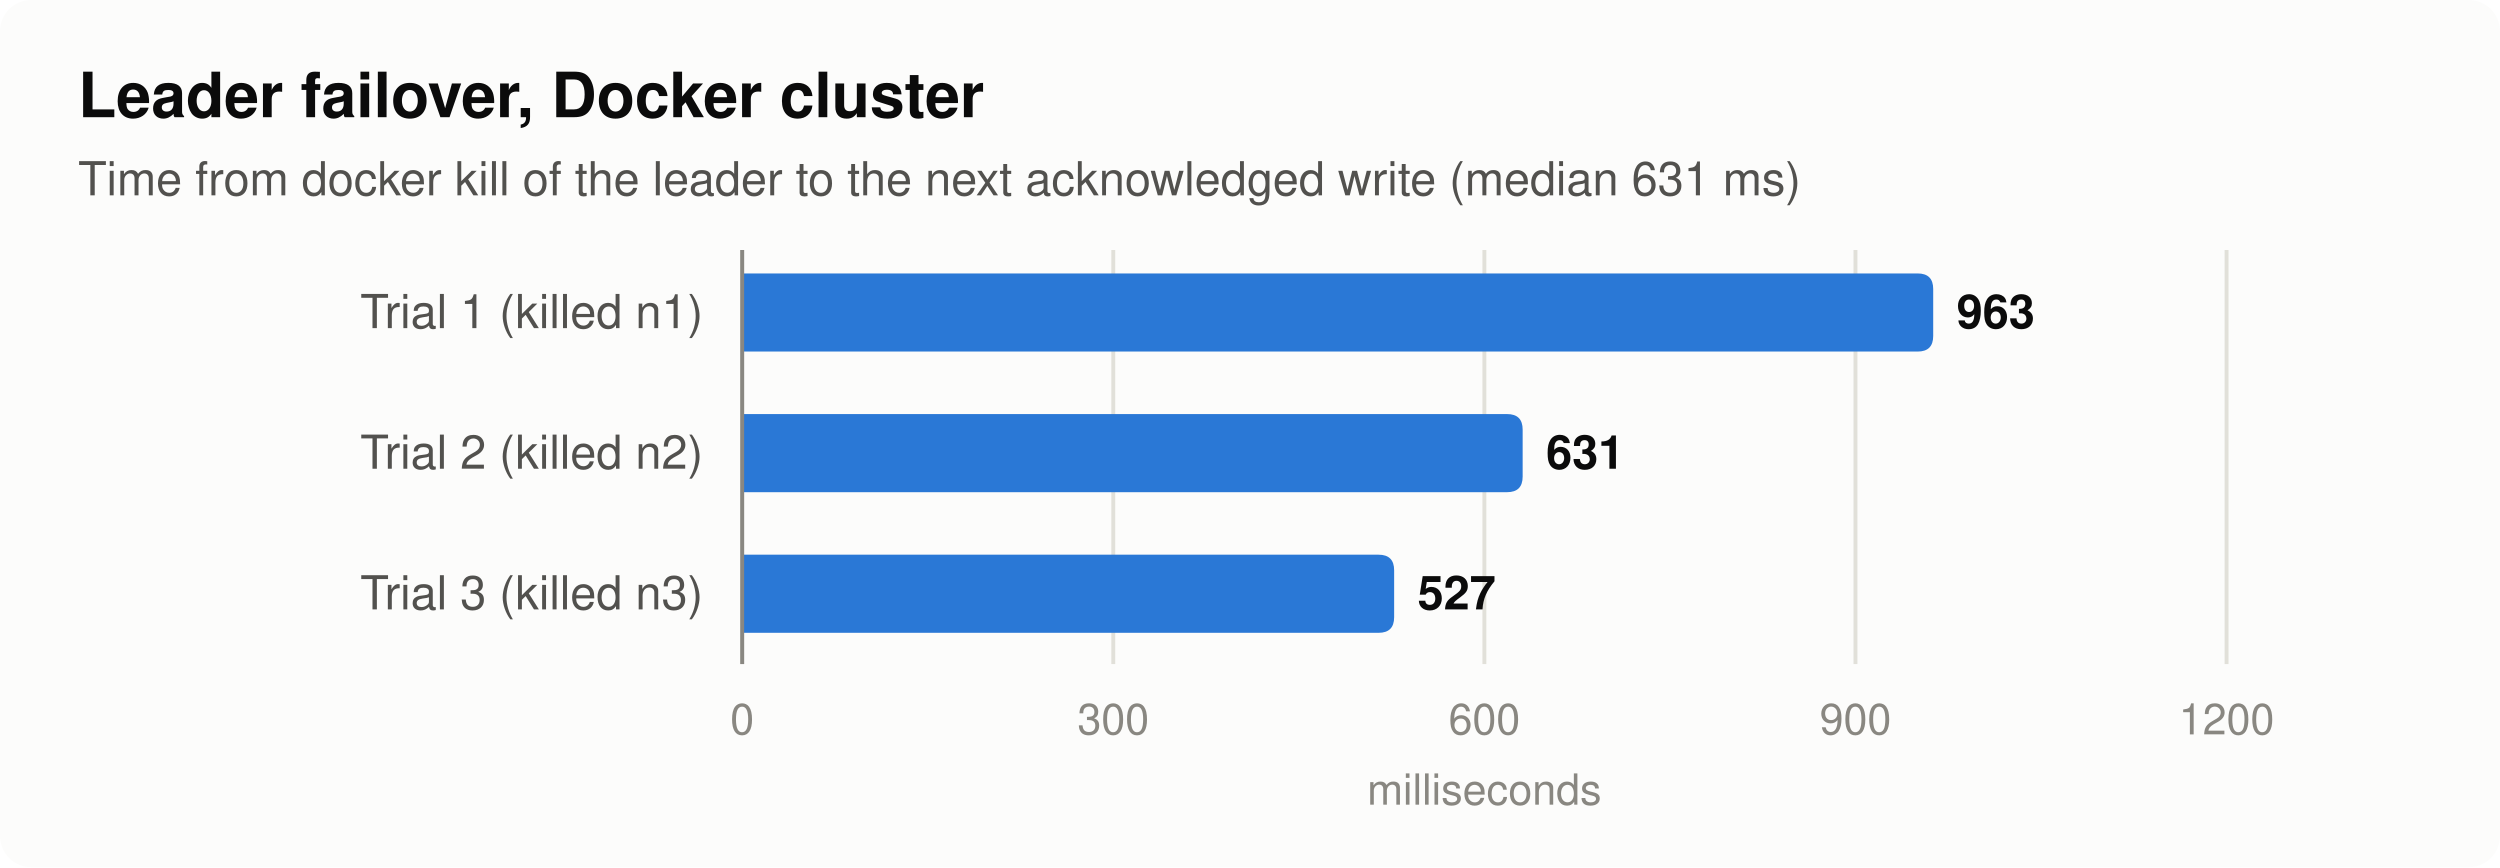
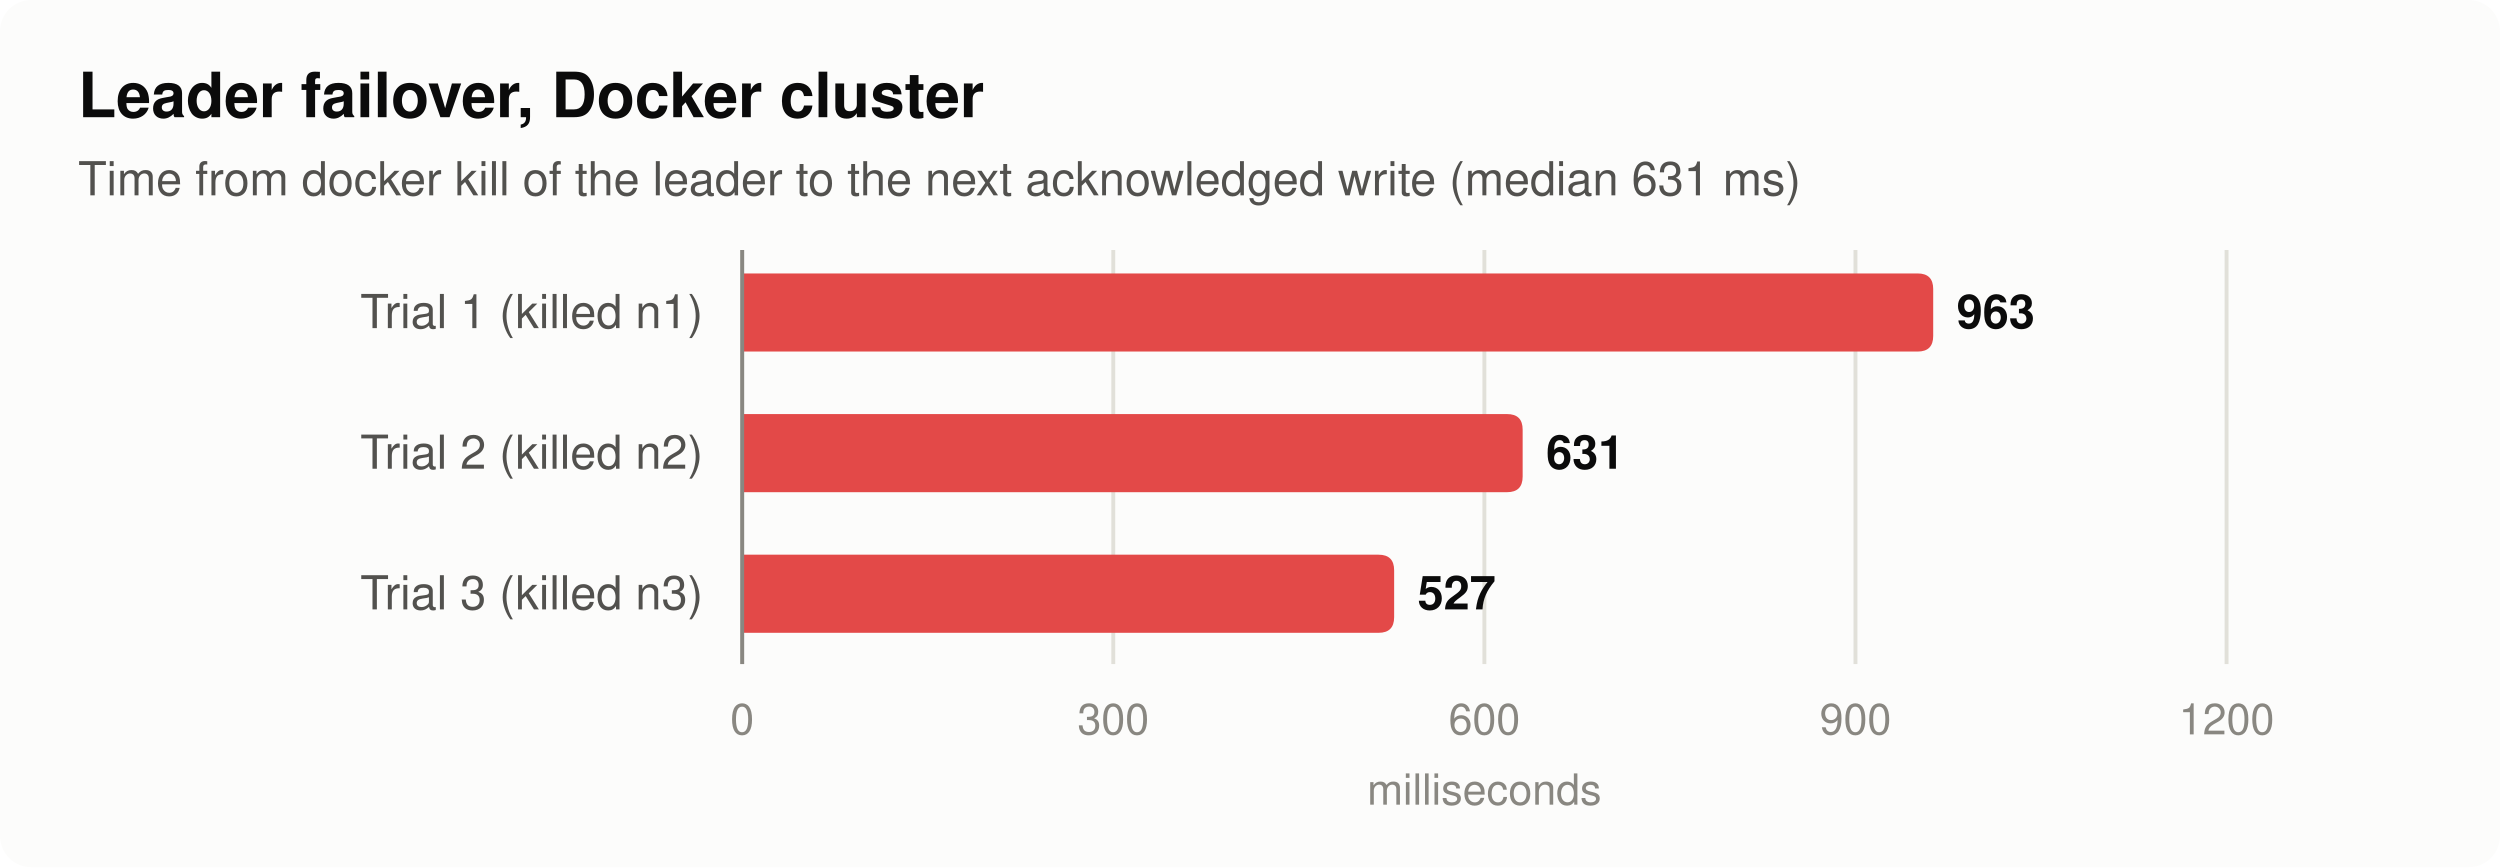
<svg xmlns="http://www.w3.org/2000/svg" viewBox="0 0 640 222" width="640" height="222" role="img" aria-label="Leader failover, Docker cluster. Trial 1 (killed n1): 963 milliseconds; Trial 2 (killed n2): 631 milliseconds; Trial 3 (killed n3): 527 milliseconds">
  <style>
-   .surface{fill:#fcfcfb} .bar{fill:#2a78d6} .t1{fill:#0b0b0b} .t2{fill:#52514e}
+   .surface{fill:#fcfcfb} .bar{fill:#e34948} .t1{fill:#0b0b0b} .t2{fill:#52514e}
  .muted{fill:#898781} .grid{stroke:#e1e0d9;stroke-width:1} .axis{stroke:#898781;stroke-width:1}
  text{font-family:-apple-system,BlinkMacSystemFont,'Segoe UI',Helvetica,Arial,sans-serif}
  @media (prefers-color-scheme: dark){
-     .surface{fill:#1a1a19} .bar{fill:#3987e5} .t1{fill:#f0efec} .t2{fill:#c3c2b7}
+     .surface{fill:#1a1a19} .bar{fill:#e66767} .t1{fill:#f0efec} .t2{fill:#c3c2b7}
    .grid{stroke:#2c2c2a}
  }
</style>
  <rect class="surface" width="640" height="222" rx="8" />
  <text class="t1" x="20" y="30" font-size="16" font-weight="600">Leader failover, Docker cluster</text>
  <text class="t2" x="20" y="50" font-size="12">Time from docker kill of the leader to the next acknowledged write (median 631 ms)</text>
  <line class="grid" x1="190.0" y1="64" x2="190.0" y2="170.0" />
  <text class="muted" x="190.0" y="188.0" font-size="11" text-anchor="middle">0</text>
  <line class="grid" x1="285.0" y1="64" x2="285.0" y2="170.0" />
  <text class="muted" x="285.0" y="188.0" font-size="11" text-anchor="middle">300</text>
  <line class="grid" x1="380.0" y1="64" x2="380.0" y2="170.0" />
  <text class="muted" x="380.0" y="188.0" font-size="11" text-anchor="middle">600</text>
  <line class="grid" x1="475.0" y1="64" x2="475.0" y2="170.0" />
  <text class="muted" x="475.0" y="188.0" font-size="11" text-anchor="middle">900</text>
  <line class="grid" x1="570.0" y1="64" x2="570.0" y2="170.0" />
  <text class="muted" x="570.0" y="188.0" font-size="11" text-anchor="middle">1200</text>
  <text class="muted" x="380.0" y="206.0" font-size="11" text-anchor="middle">milliseconds</text>
  <path class="bar" d="M190,70 H490.9 Q494.9,70 494.9,74 V86 Q494.9,90 490.9,90 H190 Z" />
  <text class="t2" x="180" y="84.0" font-size="12" text-anchor="end">Trial 1 (killed n1)</text>
  <text class="t1" x="500.9" y="84.0" font-size="12" font-weight="600">963</text>
  <path class="bar" d="M190,106 H385.8 Q389.8,106 389.8,110 V122 Q389.8,126 385.8,126 H190 Z" />
  <text class="t2" x="180" y="120.0" font-size="12" text-anchor="end">Trial 2 (killed n2)</text>
  <text class="t1" x="395.8" y="120.0" font-size="12" font-weight="600">631</text>
  <path class="bar" d="M190,142 H352.9 Q356.9,142 356.9,146 V158 Q356.9,162 352.9,162 H190 Z" />
  <text class="t2" x="180" y="156.0" font-size="12" text-anchor="end">Trial 3 (killed n3)</text>
  <text class="t1" x="362.9" y="156.0" font-size="12" font-weight="600">527</text>
  <line class="axis" x1="190" y1="64" x2="190" y2="170.0" />
</svg>
